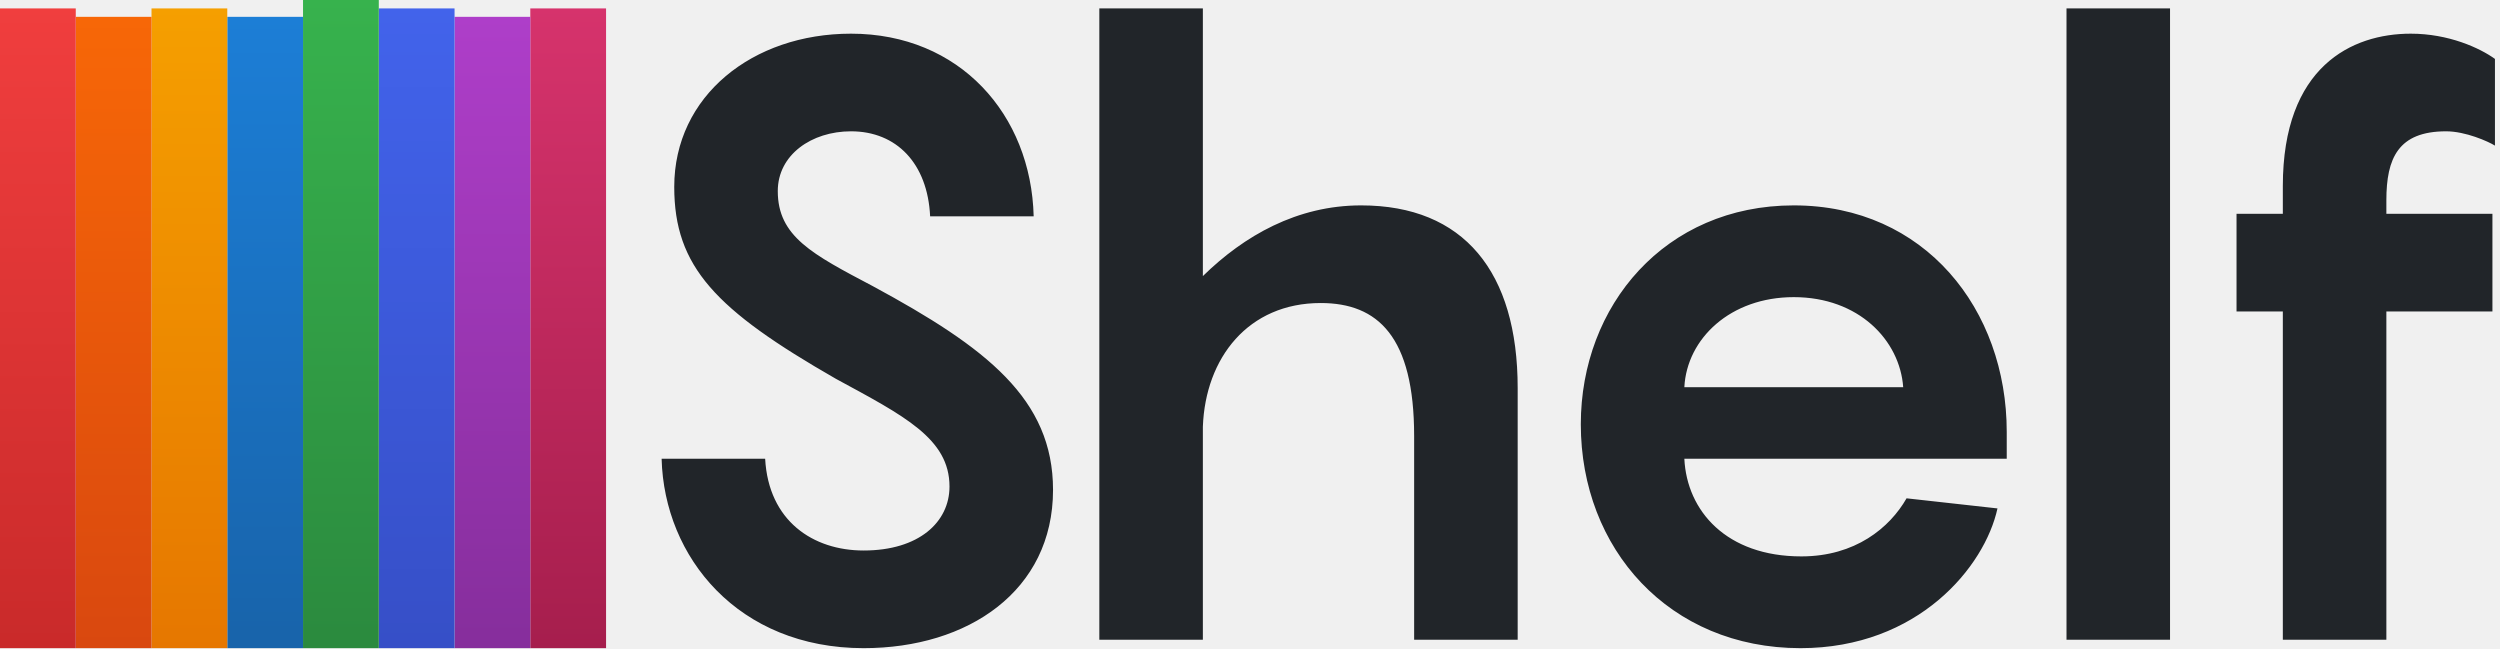
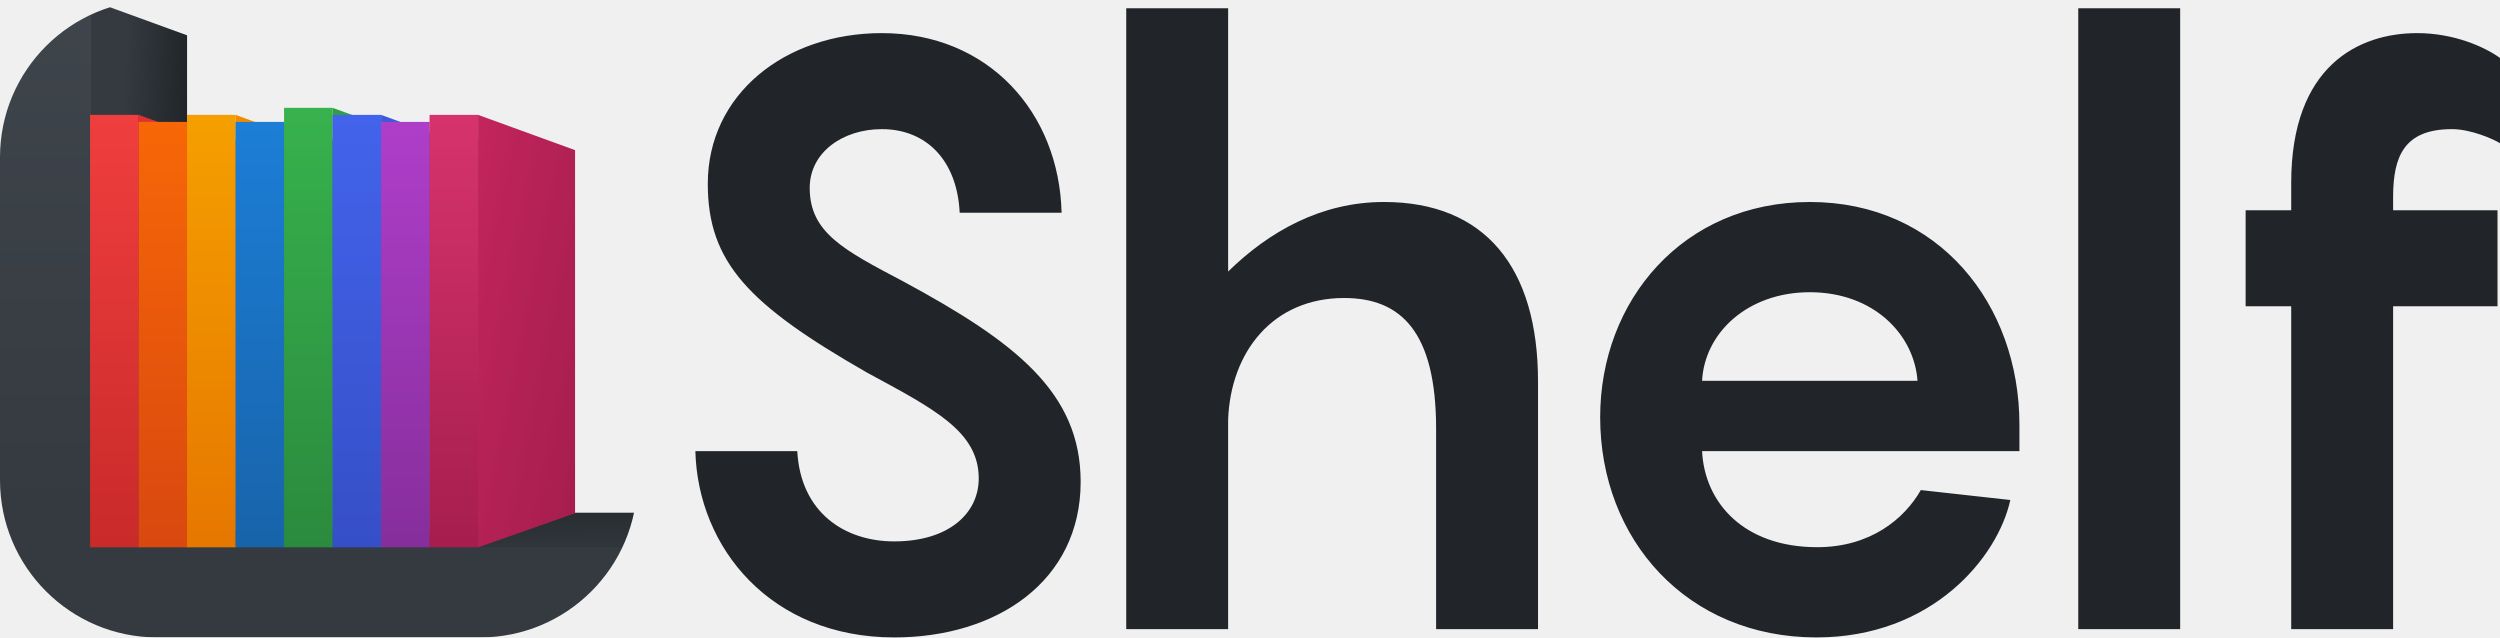
- <svg xmlns="http://www.w3.org/2000/svg" width="297px" height="77px" viewBox="0 0 297 77" version="1.1">
+ <svg xmlns="http://www.w3.org/2000/svg" xmlns:xlink="http://www.w3.org/1999/xlink" width="302px" height="77px" viewBox="0 0 302 77" version="1.1">
  <defs>
-     <linearGradient x1="50%" y1="0%" x2="50%" y2="100%" id="linearGradient-1">
-       <stop stop-color="#D6336C" offset="0%" />
-       <stop stop-color="#A61E4D" offset="100%" />
+     <rect id="path-1" x="0" y="0" width="77" height="77" rx="19" />
+     <linearGradient x1="36.813%" y1="8.029%" x2="100%" y2="21.747%" id="linearGradient-3">
+       <stop stop-color="#343A40" offset="0%" />
+       <stop stop-color="#212529" offset="100%" />
    </linearGradient>
-     <linearGradient x1="50%" y1="0%" x2="50%" y2="100%" id="linearGradient-2">
-       <stop stop-color="#AE3EC9" offset="0%" />
-       <stop stop-color="#862E9C" offset="100%" />
+     <linearGradient x1="89.851%" y1="75.597%" x2="87.537%" y2="-47.944%" id="linearGradient-4">
+       <stop stop-color="#343A40" offset="0%" />
+       <stop stop-color="#212529" offset="100%" />
    </linearGradient>
-     <linearGradient x1="50%" y1="0%" x2="50%" y2="100%" id="linearGradient-3">
-       <stop stop-color="#4263EB" offset="0%" />
-       <stop stop-color="#364FC7" offset="100%" />
-     </linearGradient>
-     <linearGradient x1="50%" y1="0%" x2="50%" y2="100%" id="linearGradient-4">
-       <stop stop-color="#37B24D" offset="0%" />
-       <stop stop-color="#2B8A3E" offset="100%" />
-     </linearGradient>
-     <linearGradient x1="50%" y1="0%" x2="50%" y2="100%" id="linearGradient-5">
-       <stop stop-color="#1C7ED6" offset="0%" />
-       <stop stop-color="#1864AB" offset="97.742%" />
+     <linearGradient x1="16.346%" y1="-83.108%" x2="16.346%" y2="80.539%" id="linearGradient-5">
+       <stop stop-color="#495057" offset="0%" />
+       <stop stop-color="#343A40" offset="100%" />
    </linearGradient>
    <linearGradient x1="50%" y1="0%" x2="50%" y2="100%" id="linearGradient-6">
-       <stop stop-color="#F59F00" offset="0%" />
-       <stop stop-color="#E67700" offset="100%" />
+       <stop stop-color="#F03E3E" offset="0%" />
+       <stop stop-color="#C92A2A" offset="100%" />
    </linearGradient>
    <linearGradient x1="50%" y1="0%" x2="50%" y2="100%" id="linearGradient-7">
      <stop stop-color="#F76707" offset="0%" />
      <stop stop-color="#D9480F" offset="100%" />
    </linearGradient>
    <linearGradient x1="50%" y1="0%" x2="50%" y2="100%" id="linearGradient-8">
-       <stop stop-color="#F03E3E" offset="0%" />
-       <stop stop-color="#C92A2A" offset="100%" />
+       <stop stop-color="#F59F00" offset="0%" />
+       <stop stop-color="#E67700" offset="100%" />
+     </linearGradient>
+     <linearGradient x1="50%" y1="0%" x2="50%" y2="97.742%" id="linearGradient-9">
+       <stop stop-color="#1C7ED6" offset="0%" />
+       <stop stop-color="#1864AB" offset="100%" />
+     </linearGradient>
+     <linearGradient x1="50%" y1="0%" x2="50%" y2="100%" id="linearGradient-10">
+       <stop stop-color="#37B24D" offset="0%" />
+       <stop stop-color="#2B8A3E" offset="100%" />
+     </linearGradient>
+     <linearGradient x1="50%" y1="0%" x2="50%" y2="100%" id="linearGradient-11">
+       <stop stop-color="#4263EB" offset="0%" />
+       <stop stop-color="#364FC7" offset="100%" />
+     </linearGradient>
+     <linearGradient x1="50%" y1="0%" x2="50%" y2="100%" id="linearGradient-12">
+       <stop stop-color="#AE3EC9" offset="0%" />
+       <stop stop-color="#862E9C" offset="100%" />
+     </linearGradient>
+     <linearGradient x1="50%" y1="0%" x2="50%" y2="100%" id="linearGradient-13">
+       <stop stop-color="#D6336C" offset="0%" />
+       <stop stop-color="#A61E4D" offset="100%" />
+     </linearGradient>
+     <linearGradient x1="0%" y1="0%" x2="100%" y2="91.482%" id="linearGradient-14">
+       <stop stop-color="#C2255C" offset="0%" />
+       <stop stop-color="#A61E4D" offset="100%" />
    </linearGradient>
  </defs>
  <g id="Page-1" stroke="none" stroke-width="1" fill="none" fill-rule="evenodd">
-     <path d="M78.6,54.5 L90.9,54.5 C91.3,61.9 96.6,65.4 102.6,65.4 C109.2,65.4 112.8,62 112.8,57.8 C112.8,52.1 107.4,49.4 99.3,45 C85,36.8 80.1,31.7 80.1,22.2 C80.1,11.4 89.4,4 101.1,4 C114,4 122.5,13.6 122.8,25.7 L110.5,25.7 C110.2,19.4 106.5,15.6 101.1,15.6 C96.4,15.6 92.4,18.4 92.4,22.7 C92.4,28.1 96.5,30.2 103.7,34 C117.2,41.3 125.1,47.4 125.1,58.2 C125.1,70.2 115,77 102.6,77 C87.7,77 78.9,66.2 78.6,54.5 Z M161.7,24.4 C173.9,24.4 180.3,32.3 180.3,46.1 L180.3,76 L168,76 L168,51.8 C168,40 163.7,36 156.9,36 C148.3,36 143.2,42.5 142.9,50.7 L142.9,76 L130.6,76 L130.6,1 L142.9,1 L142.9,32.8 C147.8,28 154.1,24.4 161.7,24.4 Z M238.4,51.3 L238.4,54.5 L200.1,54.5 C200.4,60.7 205.1,66.1 214,66.1 C220.4,66.1 224.5,62.7 226.5,59.2 L237.3,60.4 C235.8,67.3 227.9,77 213.9,77 C198.3,77 187.8,65.2 187.8,50.4 C187.8,36.3 197.8,24.4 213.1,24.4 C228.7,24.4 238.4,36.8 238.4,51.3 Z M213.1,35.3 C205.6,35.3 200.4,40.2 200.1,46 L226.1,46 C225.7,40.4 220.8,35.3 213.1,35.3 Z M257.8,1 L257.8,76 L245.5,76 L245.5,1 L257.8,1 Z M290.6,15.6 C284.9,15.6 283.5,18.8 283.5,23.8 L283.5,25.4 L296.1,25.4 L296.1,37 L283.5,37 L283.5,76 L271.2,76 L271.2,37 L265.7,37 L265.7,25.4 L271.2,25.4 L271.2,22.1 C271.2,7.9 279.4,4 286.4,4 C290.9,4 294.6,5.7 296.4,7 L296.4,17.3 C295.6,16.8 292.9,15.6 290.6,15.6 Z" id="Shelf-Copy" fill="#212529" />
-     <g id="Lines-Copy">
-       <rect id="Rectangle-Copy-7" fill="url(#linearGradient-1)" x="63" y="1" width="9" height="76" />
-       <rect id="Rectangle-Copy-6" fill="url(#linearGradient-2)" x="54" y="2" width="9" height="75" />
-       <rect id="Rectangle-Copy-5" fill="url(#linearGradient-3)" x="45" y="1" width="9" height="76" />
-       <rect id="Rectangle-Copy-4" fill="url(#linearGradient-4)" x="36" y="0" width="9" height="77" />
-       <rect id="Rectangle-Copy-3" fill="url(#linearGradient-5)" x="27" y="2" width="9" height="75" />
-       <rect id="Rectangle-Copy-2" fill="url(#linearGradient-6)" x="18" y="1" width="9" height="76" />
-       <rect id="Rectangle-Copy" fill="url(#linearGradient-7)" x="9" y="2" width="9" height="75" />
-       <rect id="Rectangle" fill="url(#linearGradient-8)" x="0" y="1" width="9" height="76" />
+     <g id="Shelf-Logo">
+       <path d="M84,54.5 L96.311,54.5 C96.712,61.9 102.017,65.4 108.022,65.4 C114.628,65.4 118.231,62 118.231,57.8 C118.231,52.1 112.826,49.4 104.719,45 C90.406,36.8 85.501,31.7 85.501,22.2 C85.501,11.4 94.81,4 106.521,4 C119.433,4 127.94,13.6 128.241,25.7 L115.929,25.7 C115.629,19.4 111.926,15.6 106.521,15.6 C101.816,15.6 97.813,18.4 97.813,22.7 C97.813,28.1 101.916,30.2 109.123,34 C122.635,41.3 130.543,47.4 130.543,58.2 C130.543,70.2 120.433,77 108.022,77 C93.108,77 84.3,66.2 84,54.5 Z M167.176,24.4 C179.388,24.4 185.793,32.3 185.793,46.1 L185.793,76 L173.482,76 L173.482,51.8 C173.482,40 169.178,36 162.372,36 C153.764,36 148.659,42.5 148.359,50.7 L148.359,76 L136.048,76 L136.048,1 L148.359,1 L148.359,32.8 C153.264,28 159.569,24.4 167.176,24.4 Z M243.947,51.3 L243.947,54.5 L205.612,54.5 C205.912,60.7 210.616,66.1 219.524,66.1 C225.93,66.1 230.034,62.7 232.036,59.2 L242.846,60.4 C241.344,67.3 233.437,77 219.424,77 C203.81,77 193.3,65.2 193.3,50.4 C193.3,36.3 203.309,24.4 218.624,24.4 C234.238,24.4 243.947,36.8 243.947,51.3 Z M218.624,35.3 C211.117,35.3 205.912,40.2 205.612,46 L231.635,46 C231.235,40.4 226.331,35.3 218.624,35.3 Z M263.365,1 L263.365,76 L251.053,76 L251.053,1 L263.365,1 Z M296.195,15.6 C290.489,15.6 289.088,18.8 289.088,23.8 L289.088,25.4 L301.7,25.4 L301.7,37 L289.088,37 L289.088,76 L276.777,76 L276.777,37 L271.272,37 L271.272,25.4 L276.777,25.4 L276.777,22.1 C276.777,7.9 284.984,4 291.991,4 C296.495,4 300.198,5.7 302,7 L302,17.3 C301.199,16.8 298.497,15.6 296.195,15.6 Z" id="Shelf-(Outlines)" fill="#212529" />
+       <g id="Favicon">
+         <mask id="mask-2" fill="white">
+           <use xlink:href="#path-1" />
+         </mask>
+         <g id="Mask" />
+         <g mask="url(#mask-2)">
+           <g id="Bookshelf">
+             <polygon id="Rectangle-2-Copy-2" fill="url(#linearGradient-3)" points="10.88 0 22.598 4.266 22.598 63.527 10.88 67.793" />
+             <rect id="Rectangle-2-Copy-3" fill="url(#linearGradient-4)" x="10.88" y="61.935" width="66.12" height="8.37" />
+             <path d="M10.88,66.12 L77,66.12 L77,77 L0,77 L0,66.12 L0,0 L10.88,0 L10.88,66.12 Z" id="Combined-Shape" fill="url(#linearGradient-5)" />
+           </g>
+           <g id="Records" transform="translate(10.88044, 12.55435)">
+             <g id="Red" transform="translate(0, 0.836957)">
+               <polygon id="Rectangle-Copy-8" fill="#E03131" points="5.859 0.485 17.576 4.739 17.576 48.614 5.859 52.728" />
+               <polygon id="Rectangle" fill="url(#linearGradient-6)" points="0 0.485 5.859 0.485 5.859 52.728 1.6261147e-16 52.728" />
+             </g>
+             <g id="Orange" transform="translate(5.858696, 1.673913)">
+               <polygon id="Rectangle-Copy" fill="url(#linearGradient-7)" points="0 0.499 5.859 0.499 5.859 51.891 1.6261147e-16 51.891" />
+               <polygon id="Rectangle-Copy-9" fill="#E8590C" points="5.859 0.499 17.576 4.758 17.576 47.628 5.859 51.891" />
+             </g>
+             <g id="Yellow" transform="translate(11.71739, 0.836957)">
+               <polygon id="Rectangle-Copy-2" fill="url(#linearGradient-8)" points="0 0.485 5.859 0.485 5.859 52.728 1.6261147e-16 52.728" />
+               <polygon id="Rectangle-Copy-10" fill="#F08C00" points="5.859 0.485 17.576 4.738 17.576 48.615 5.859 52.728" />
+             </g>
+             <g id="Blue" transform="translate(17.57609, 1.673913)">
+               <polygon id="Rectangle-Copy-3" fill="url(#linearGradient-9)" points="0 0.499 5.859 0.499 5.859 51.891 0 51.891" />
+               <polygon id="Rectangle-Copy-11" fill="#1971C2" points="5.859 0.499 17.576 4.76 17.576 47.626 5.859 51.891" />
+             </g>
+             <g id="Green" transform="translate(23.43478, 0)">
+               <polygon id="Rectangle-Copy-4" fill="url(#linearGradient-10)" points="0 0.471 5.859 0.471 5.859 53.565 0 53.565" />
+               <polygon id="Rectangle-Copy-12" fill="#2F9E44" points="5.859 0.471 17.576 4.734 17.576 49.302 5.859 53.565" />
+             </g>
+             <g id="Purple" transform="translate(29.29348, 0.836957)">
+               <polygon id="Rectangle-Copy-5" fill="url(#linearGradient-11)" points="0 0.485 5.859 0.485 5.859 52.728 4.87834411e-16 52.728" />
+               <polygon id="Rectangle-Copy-13" fill="#3B5BDB" points="5.859 0.485 17.576 4.751 17.576 48.602 5.859 52.728" />
+             </g>
+             <g id="Magenta" transform="translate(35.15217, 1.673913)">
+               <polygon id="Rectangle-Copy-6" fill="url(#linearGradient-12)" points="0 0.499 5.859 0.499 5.859 51.891 0 51.891" />
+               <polygon id="Rectangle-Copy-14" fill="#9C36B5" points="5.859 0.499 17.576 4.758 17.576 47.627 5.859 51.891" />
+             </g>
+             <g id="Pink" transform="translate(41.01087, 0.836957)">
+               <polygon id="Rectangle-Copy-7" fill="url(#linearGradient-13)" points="0 0.485 5.859 0.485 5.859 52.728 1.6261147e-16 52.728" />
+               <polygon id="Rectangle-Copy-15" fill="url(#linearGradient-14)" points="5.859 0.485 17.576 4.745 17.576 48.608 5.859 52.728" />
+             </g>
+           </g>
+         </g>
+       </g>
    </g>
  </g>
</svg>
